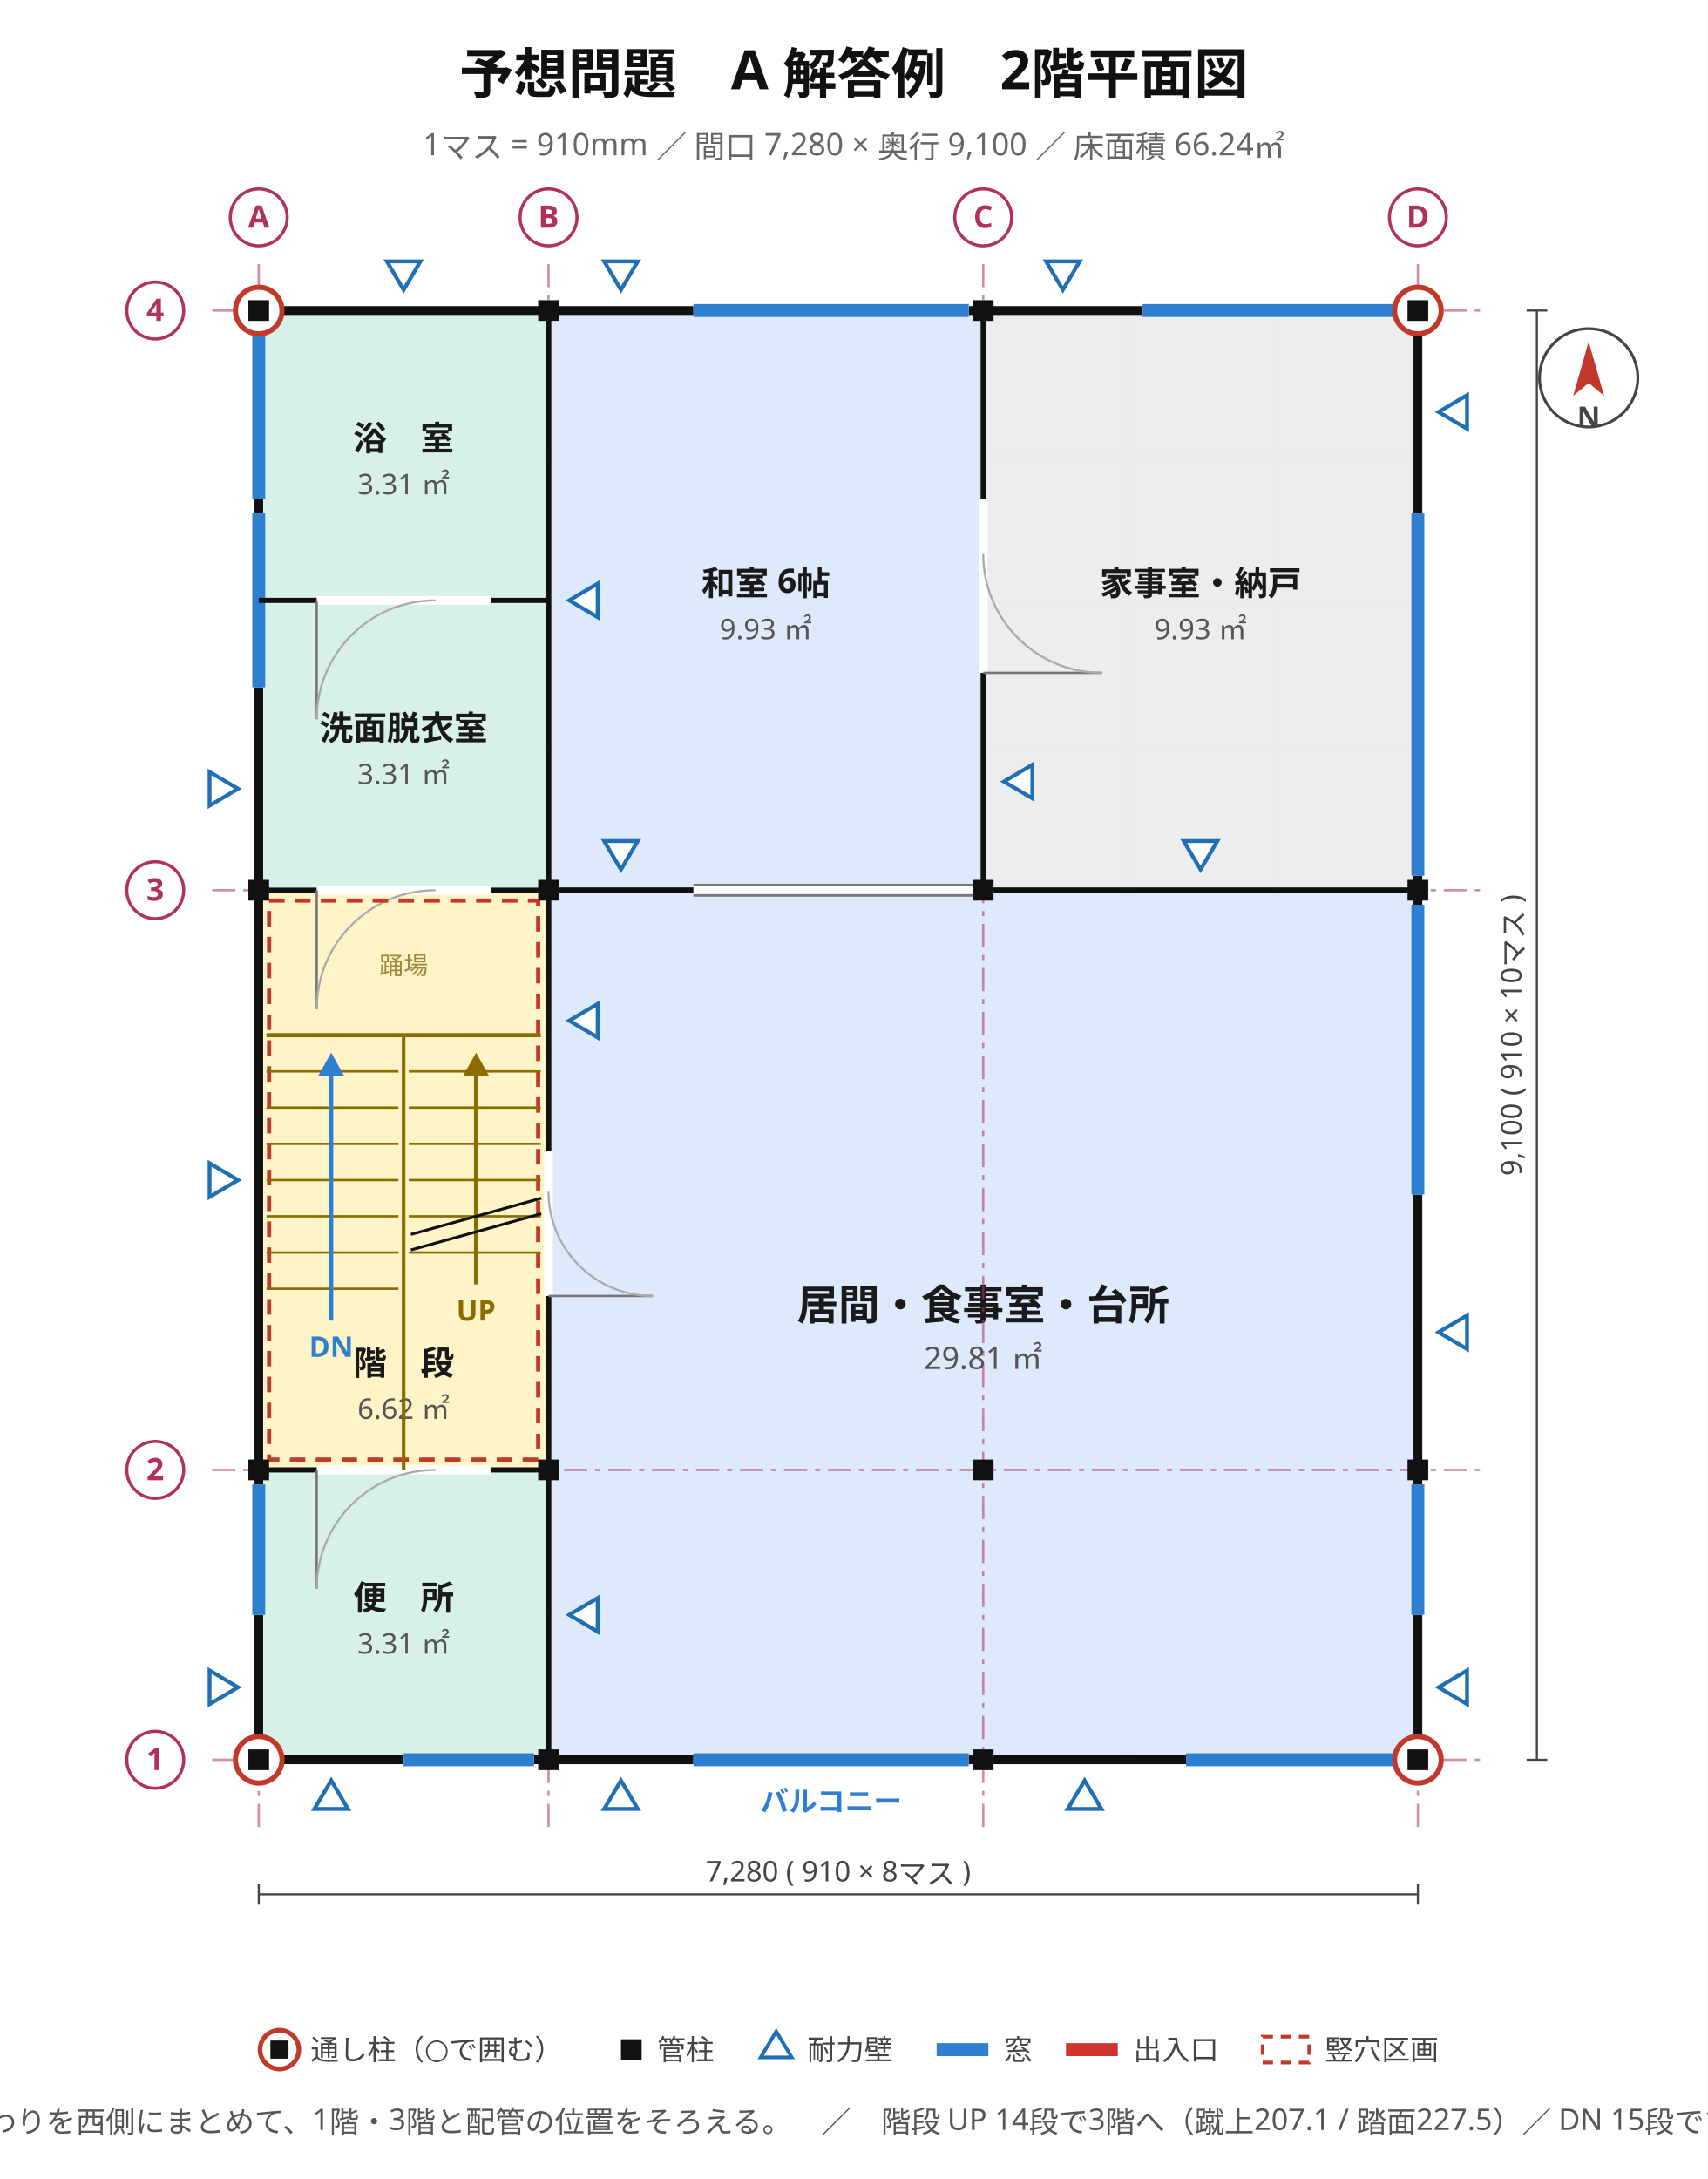
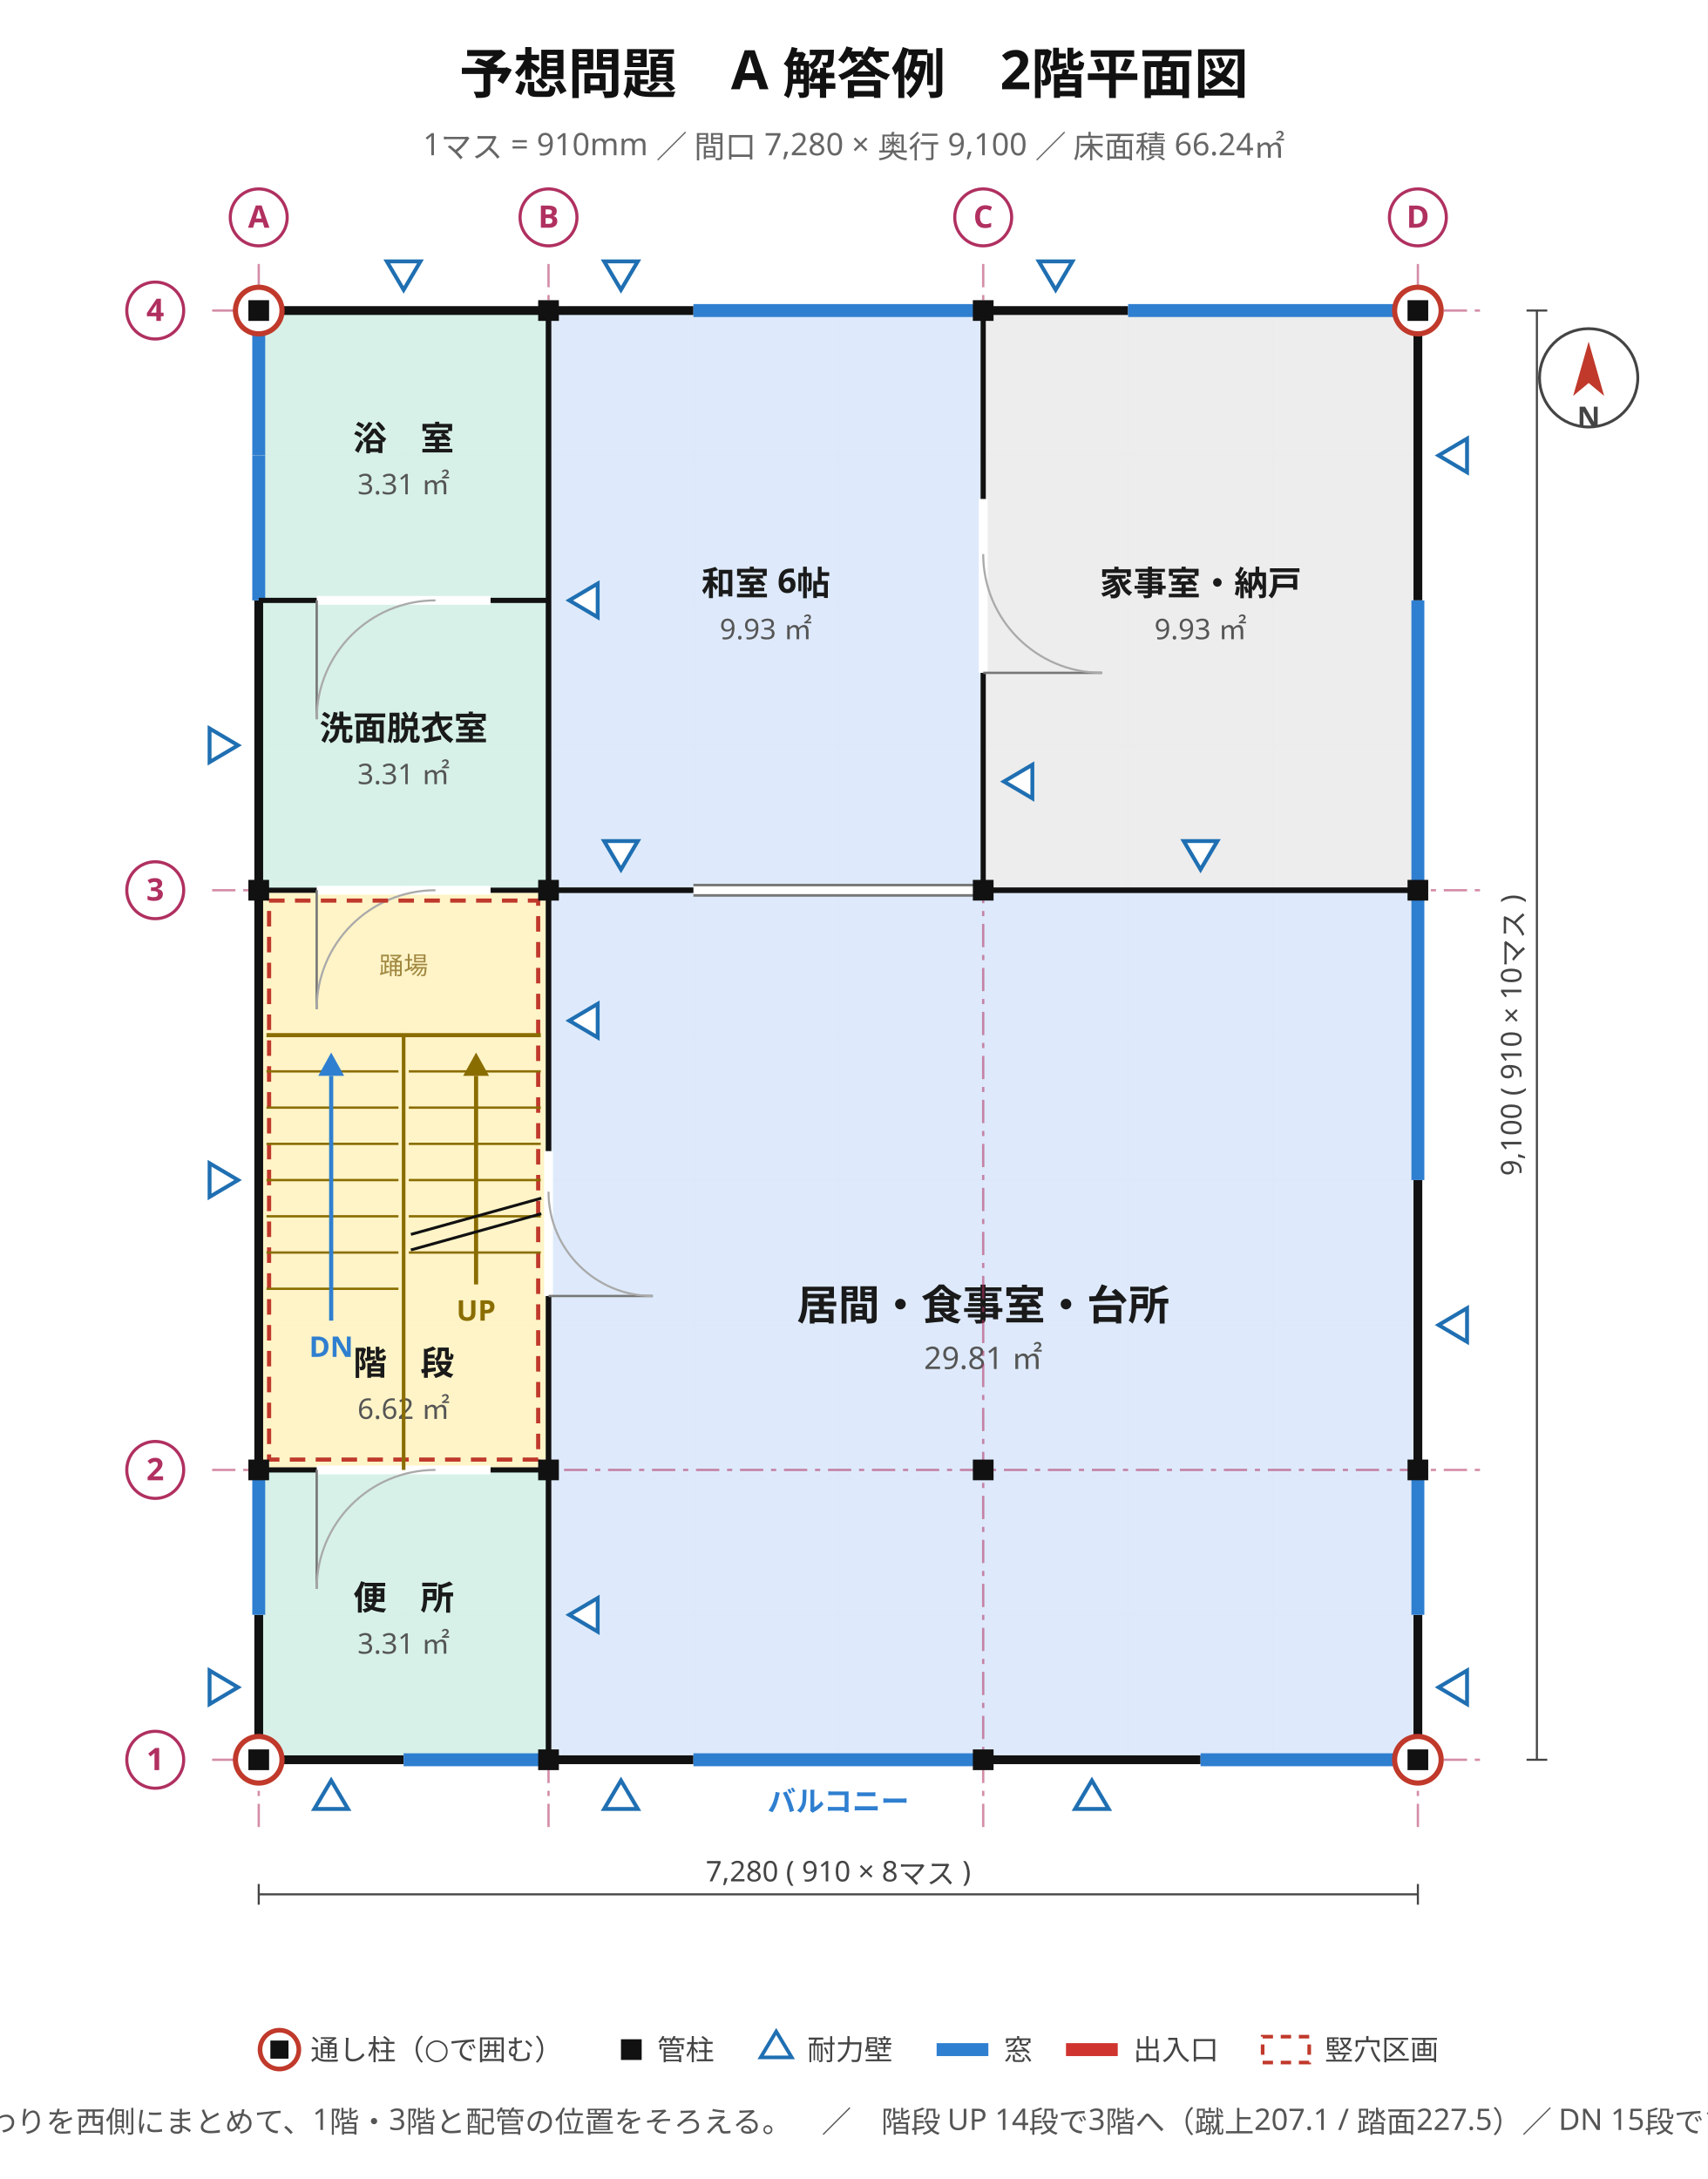
<svg xmlns="http://www.w3.org/2000/svg" viewBox="0 0 660 842" width="660" height="842" font-family="'Hiragino Sans','Hiragino Kaku Gothic ProN','Noto Sans JP','Yu Gothic',Meiryo,'IPAGothic',sans-serif">
  <rect width="660" height="842" fill="#ffffff" />
  <text x="330" y="36" font-size="21" text-anchor="middle" fill="#111" font-weight="700" font-family="'Hiragino Sans','Hiragino Kaku Gothic ProN','Noto Sans JP','Yu Gothic',Meiryo,'IPAGothic',sans-serif">予想問題　A 解答例　2階平面図</text>
  <text x="330" y="60" font-size="12" text-anchor="middle" fill="#666" font-weight="400" font-family="'Hiragino Sans','Hiragino Kaku Gothic ProN','Noto Sans JP','Yu Gothic',Meiryo,'IPAGothic',sans-serif">1マス = 910mm ／ 間口 7,280 × 奥行 9,100 ／ 床面積 66.24㎡</text>
  <line x1="100" y1="120" x2="100" y2="680" stroke="#e8e8e8" stroke-width="0.7" />
  <line x1="156" y1="120" x2="156" y2="680" stroke="#e8e8e8" stroke-width="0.7" />
  <line x1="212" y1="120" x2="212" y2="680" stroke="#e8e8e8" stroke-width="0.7" />
  <line x1="268" y1="120" x2="268" y2="680" stroke="#e8e8e8" stroke-width="0.7" />
  <line x1="324" y1="120" x2="324" y2="680" stroke="#e8e8e8" stroke-width="0.7" />
  <line x1="380" y1="120" x2="380" y2="680" stroke="#e8e8e8" stroke-width="0.7" />
  <line x1="436" y1="120" x2="436" y2="680" stroke="#e8e8e8" stroke-width="0.7" />
  <line x1="492" y1="120" x2="492" y2="680" stroke="#e8e8e8" stroke-width="0.7" />
  <line x1="548" y1="120" x2="548" y2="680" stroke="#e8e8e8" stroke-width="0.7" />
  <line x1="100" y1="680" x2="548" y2="680" stroke="#e8e8e8" stroke-width="0.7" />
  <line x1="100" y1="624" x2="548" y2="624" stroke="#e8e8e8" stroke-width="0.7" />
  <line x1="100" y1="568" x2="548" y2="568" stroke="#e8e8e8" stroke-width="0.7" />
  <line x1="100" y1="512" x2="548" y2="512" stroke="#e8e8e8" stroke-width="0.7" />
  <line x1="100" y1="456" x2="548" y2="456" stroke="#e8e8e8" stroke-width="0.7" />
  <line x1="100" y1="400" x2="548" y2="400" stroke="#e8e8e8" stroke-width="0.7" />
  <line x1="100" y1="344" x2="548" y2="344" stroke="#e8e8e8" stroke-width="0.7" />
  <line x1="100" y1="288" x2="548" y2="288" stroke="#e8e8e8" stroke-width="0.7" />
  <line x1="100" y1="232" x2="548" y2="232" stroke="#e8e8e8" stroke-width="0.7" />
  <line x1="100" y1="176" x2="548" y2="176" stroke="#e8e8e8" stroke-width="0.7" />
  <line x1="100" y1="120" x2="548" y2="120" stroke="#e8e8e8" stroke-width="0.7" />
  <rect x="100" y="568" width="112" height="112" fill="#d5f0e7" stroke="#2f9077" stroke-width="1.2" opacity="0.95" />
  <text x="156" y="622" font-size="13" text-anchor="middle" fill="#1a1a1a" font-weight="700" font-family="'Hiragino Sans','Hiragino Kaku Gothic ProN','Noto Sans JP','Yu Gothic',Meiryo,'IPAGothic',sans-serif">便　所</text>
  <text x="156" y="639" font-size="11" text-anchor="middle" fill="#555" font-weight="400" font-family="'Hiragino Sans','Hiragino Kaku Gothic ProN','Noto Sans JP','Yu Gothic',Meiryo,'IPAGothic',sans-serif">3.31 ㎡</text>
  <rect x="100" y="344" width="112" height="224" fill="#fff3c4" stroke="#bb9508" stroke-width="1.2" opacity="0.95" />
  <text x="156" y="531.28" font-size="13" text-anchor="middle" fill="#1a1a1a" font-weight="700" font-family="'Hiragino Sans','Hiragino Kaku Gothic ProN','Noto Sans JP','Yu Gothic',Meiryo,'IPAGothic',sans-serif">階　段</text>
  <text x="156" y="548.28" font-size="11" text-anchor="middle" fill="#555" font-weight="400" font-family="'Hiragino Sans','Hiragino Kaku Gothic ProN','Noto Sans JP','Yu Gothic',Meiryo,'IPAGothic',sans-serif">6.62 ㎡</text>
  <rect x="100" y="232" width="112" height="112" fill="#d5f0e7" stroke="#2f9077" stroke-width="1.2" opacity="0.95" />
  <text x="156" y="286" font-size="13" text-anchor="middle" fill="#1a1a1a" font-weight="700" font-family="'Hiragino Sans','Hiragino Kaku Gothic ProN','Noto Sans JP','Yu Gothic',Meiryo,'IPAGothic',sans-serif">洗面脱衣室</text>
  <text x="156" y="303" font-size="11" text-anchor="middle" fill="#555" font-weight="400" font-family="'Hiragino Sans','Hiragino Kaku Gothic ProN','Noto Sans JP','Yu Gothic',Meiryo,'IPAGothic',sans-serif">3.31 ㎡</text>
  <rect x="100" y="120" width="112" height="112" fill="#d5f0e7" stroke="#2f9077" stroke-width="1.2" opacity="0.95" />
  <text x="156" y="174" font-size="13" text-anchor="middle" fill="#1a1a1a" font-weight="700" font-family="'Hiragino Sans','Hiragino Kaku Gothic ProN','Noto Sans JP','Yu Gothic',Meiryo,'IPAGothic',sans-serif">浴　室</text>
  <text x="156" y="191" font-size="11" text-anchor="middle" fill="#555" font-weight="400" font-family="'Hiragino Sans','Hiragino Kaku Gothic ProN','Noto Sans JP','Yu Gothic',Meiryo,'IPAGothic',sans-serif">3.31 ㎡</text>
  <rect x="212" y="344" width="336" height="336" fill="#dce9fb" stroke="#4a76b8" stroke-width="1.2" opacity="0.95" />
  <text x="380" y="510" font-size="16" text-anchor="middle" fill="#1a1a1a" font-weight="700" font-family="'Hiragino Sans','Hiragino Kaku Gothic ProN','Noto Sans JP','Yu Gothic',Meiryo,'IPAGothic',sans-serif">居間・食事室・台所</text>
  <text x="380" y="529" font-size="12" text-anchor="middle" fill="#555" font-weight="400" font-family="'Hiragino Sans','Hiragino Kaku Gothic ProN','Noto Sans JP','Yu Gothic',Meiryo,'IPAGothic',sans-serif">29.81 ㎡</text>
  <rect x="212" y="120" width="168" height="224" fill="#dce9fb" stroke="#4a76b8" stroke-width="1.2" opacity="0.95" />
  <text x="296" y="230" font-size="13" text-anchor="middle" fill="#1a1a1a" font-weight="700" font-family="'Hiragino Sans','Hiragino Kaku Gothic ProN','Noto Sans JP','Yu Gothic',Meiryo,'IPAGothic',sans-serif">和室 6帖</text>
  <text x="296" y="247" font-size="11" text-anchor="middle" fill="#555" font-weight="400" font-family="'Hiragino Sans','Hiragino Kaku Gothic ProN','Noto Sans JP','Yu Gothic',Meiryo,'IPAGothic',sans-serif">9.93 ㎡</text>
  <rect x="380" y="120" width="168" height="224" fill="#ececec" stroke="#8a8a8a" stroke-width="1.2" opacity="0.95" />
  <text x="464" y="230" font-size="13" text-anchor="middle" fill="#1a1a1a" font-weight="700" font-family="'Hiragino Sans','Hiragino Kaku Gothic ProN','Noto Sans JP','Yu Gothic',Meiryo,'IPAGothic',sans-serif">家事室・納戸</text>
  <text x="464" y="247" font-size="11" text-anchor="middle" fill="#555" font-weight="400" font-family="'Hiragino Sans','Hiragino Kaku Gothic ProN','Noto Sans JP','Yu Gothic',Meiryo,'IPAGothic',sans-serif">9.93 ㎡</text>
  <line x1="100" y1="102" x2="100" y2="706" stroke="#b03060" stroke-width="0.9" stroke-dasharray="9 3 2 3" opacity="0.55" />
  <line x1="212" y1="102" x2="212" y2="706" stroke="#b03060" stroke-width="0.9" stroke-dasharray="9 3 2 3" opacity="0.55" />
  <line x1="380" y1="102" x2="380" y2="706" stroke="#b03060" stroke-width="0.9" stroke-dasharray="9 3 2 3" opacity="0.55" />
  <line x1="548" y1="102" x2="548" y2="706" stroke="#b03060" stroke-width="0.9" stroke-dasharray="9 3 2 3" opacity="0.55" />
  <line x1="82" y1="680" x2="574" y2="680" stroke="#b03060" stroke-width="0.9" stroke-dasharray="9 3 2 3" opacity="0.55" />
  <line x1="82" y1="568" x2="574" y2="568" stroke="#b03060" stroke-width="0.9" stroke-dasharray="9 3 2 3" opacity="0.55" />
  <line x1="82" y1="344" x2="574" y2="344" stroke="#b03060" stroke-width="0.9" stroke-dasharray="9 3 2 3" opacity="0.55" />
  <line x1="82" y1="120" x2="574" y2="120" stroke="#b03060" stroke-width="0.9" stroke-dasharray="9 3 2 3" opacity="0.55" />
  <rect x="100" y="120" width="448" height="560" stroke="#111" stroke-width="3.4" fill="none" />
-   <line x1="268" y1="680" x2="374.4" y2="680" stroke="#ffffff" stroke-width="4.2" />
-   <line x1="268" y1="680" x2="374.4" y2="680" stroke="#2f7fd0" stroke-width="5.0" />
-   <text x="321.2" y="700" font-size="11" text-anchor="middle" fill="#2f7fd0" font-weight="700" font-family="'Hiragino Sans','Hiragino Kaku Gothic ProN','Noto Sans JP','Yu Gothic',Meiryo,'IPAGothic',sans-serif">バルコニー</text>
-   <line x1="458.4" y1="680" x2="542.4" y2="680" stroke="#ffffff" stroke-width="4.2" />
-   <line x1="458.4" y1="680" x2="542.4" y2="680" stroke="#2f7fd0" stroke-width="5.0" />
-   <line x1="156" y1="680" x2="206.4" y2="680" stroke="#ffffff" stroke-width="4.2" />
-   <line x1="156" y1="680" x2="206.4" y2="680" stroke="#2f7fd0" stroke-width="5.0" />
-   <line x1="548" y1="624" x2="548" y2="573.6" stroke="#ffffff" stroke-width="4.2" />
-   <line x1="548" y1="624" x2="548" y2="573.6" stroke="#2f7fd0" stroke-width="5.0" />
-   <line x1="548" y1="461.6" x2="548" y2="349.6" stroke="#ffffff" stroke-width="4.2" />
-   <line x1="548" y1="461.6" x2="548" y2="349.6" stroke="#2f7fd0" stroke-width="5.0" />
-   <line x1="548" y1="338.4" x2="548" y2="198.4" stroke="#ffffff" stroke-width="4.2" />
-   <line x1="548" y1="338.4" x2="548" y2="198.4" stroke="#2f7fd0" stroke-width="5.0" />
-   <line x1="268" y1="120" x2="374.4" y2="120" stroke="#ffffff" stroke-width="4.2" />
-   <line x1="268" y1="120" x2="374.4" y2="120" stroke="#2f7fd0" stroke-width="5.0" />
-   <line x1="441.6" y1="120" x2="542.4" y2="120" stroke="#ffffff" stroke-width="4.2" />
-   <line x1="441.6" y1="120" x2="542.4" y2="120" stroke="#2f7fd0" stroke-width="5.0" />
-   <line x1="100" y1="624" x2="100" y2="573.6" stroke="#ffffff" stroke-width="4.2" />
-   <line x1="100" y1="624" x2="100" y2="573.6" stroke="#2f7fd0" stroke-width="5.0" />
-   <line x1="100" y1="265.6" x2="100" y2="198.4" stroke="#ffffff" stroke-width="4.2" />
-   <line x1="100" y1="265.6" x2="100" y2="198.4" stroke="#2f7fd0" stroke-width="5.0" />
-   <line x1="100" y1="192.8" x2="100" y2="125.6" stroke="#ffffff" stroke-width="4.2" />
-   <line x1="100" y1="192.8" x2="100" y2="125.6" stroke="#2f7fd0" stroke-width="5.0" />
+   <line x1="268" y1="680" x2="380" y2="680" stroke="#ffffff" stroke-width="4.2" />
+   <line x1="268" y1="680" x2="380" y2="680" stroke="#2f7fd0" stroke-width="5.0" />
+   <text x="324" y="700" font-size="11" text-anchor="middle" fill="#2f7fd0" font-weight="700" font-family="'Hiragino Sans','Hiragino Kaku Gothic ProN','Noto Sans JP','Yu Gothic',Meiryo,'IPAGothic',sans-serif">バルコニー</text>
+   <line x1="464" y1="680" x2="548" y2="680" stroke="#ffffff" stroke-width="4.2" />
+   <line x1="464" y1="680" x2="548" y2="680" stroke="#2f7fd0" stroke-width="5.0" />
+   <line x1="156" y1="680" x2="212" y2="680" stroke="#ffffff" stroke-width="4.2" />
+   <line x1="156" y1="680" x2="212" y2="680" stroke="#2f7fd0" stroke-width="5.0" />
+   <line x1="548" y1="624" x2="548" y2="568" stroke="#ffffff" stroke-width="4.2" />
+   <line x1="548" y1="624" x2="548" y2="568" stroke="#2f7fd0" stroke-width="5.0" />
+   <line x1="548" y1="456" x2="548" y2="344" stroke="#ffffff" stroke-width="4.2" />
+   <line x1="548" y1="456" x2="548" y2="344" stroke="#2f7fd0" stroke-width="5.0" />
+   <line x1="548" y1="344" x2="548" y2="232" stroke="#ffffff" stroke-width="4.2" />
+   <line x1="548" y1="344" x2="548" y2="232" stroke="#2f7fd0" stroke-width="5.0" />
+   <line x1="268" y1="120" x2="380" y2="120" stroke="#ffffff" stroke-width="4.2" />
+   <line x1="268" y1="120" x2="380" y2="120" stroke="#2f7fd0" stroke-width="5.0" />
+   <line x1="436" y1="120" x2="548" y2="120" stroke="#ffffff" stroke-width="4.2" />
+   <line x1="436" y1="120" x2="548" y2="120" stroke="#2f7fd0" stroke-width="5.0" />
+   <line x1="100" y1="624" x2="100" y2="568" stroke="#ffffff" stroke-width="4.2" />
+   <line x1="100" y1="624" x2="100" y2="568" stroke="#2f7fd0" stroke-width="5.0" />
+   <line x1="100" y1="232" x2="100" y2="176" stroke="#ffffff" stroke-width="4.2" />
+   <line x1="100" y1="232" x2="100" y2="176" stroke="#2f7fd0" stroke-width="5.0" />
+   <line x1="100" y1="176" x2="100" y2="120" stroke="#ffffff" stroke-width="4.2" />
+   <line x1="100" y1="176" x2="100" y2="120" stroke="#2f7fd0" stroke-width="5.0" />
+   <line x1="212" y1="344" x2="380" y2="344" stroke="#111" stroke-width="2.0" />
+   <line x1="212" y1="344" x2="548" y2="344" stroke="#111" stroke-width="2.0" />
+   <line x1="212" y1="344" x2="212" y2="120" stroke="#111" stroke-width="2.0" />
+   <line x1="212" y1="568" x2="212" y2="344" stroke="#111" stroke-width="2.0" />
+   <line x1="212" y1="232" x2="212" y2="120" stroke="#111" stroke-width="2.0" />
+   <line x1="212" y1="680" x2="212" y2="344" stroke="#111" stroke-width="2.0" />
+   <line x1="380" y1="344" x2="380" y2="120" stroke="#111" stroke-width="2.0" />
+   <line x1="100" y1="568" x2="212" y2="568" stroke="#111" stroke-width="2.0" />
  <line x1="380" y1="344" x2="548" y2="344" stroke="#111" stroke-width="2.0" />
-   <line x1="380" y1="344" x2="380" y2="120" stroke="#111" stroke-width="2.0" />
+   <line x1="100" y1="232" x2="212" y2="232" stroke="#111" stroke-width="2.0" />
+   <line x1="212" y1="680" x2="212" y2="568" stroke="#111" stroke-width="2.0" />
  <line x1="100" y1="344" x2="212" y2="344" stroke="#111" stroke-width="2.0" />
  <line x1="212" y1="344" x2="212" y2="232" stroke="#111" stroke-width="2.0" />
-   <line x1="212" y1="344" x2="212" y2="120" stroke="#111" stroke-width="2.0" />
-   <line x1="212" y1="568" x2="212" y2="344" stroke="#111" stroke-width="2.0" />
-   <line x1="100" y1="232" x2="212" y2="232" stroke="#111" stroke-width="2.0" />
-   <line x1="100" y1="568" x2="212" y2="568" stroke="#111" stroke-width="2.0" />
-   <line x1="212" y1="344" x2="380" y2="344" stroke="#111" stroke-width="2.0" />
-   <line x1="212" y1="344" x2="548" y2="344" stroke="#111" stroke-width="2.0" />
-   <line x1="212" y1="232" x2="212" y2="120" stroke="#111" stroke-width="2.0" />
-   <line x1="212" y1="680" x2="212" y2="344" stroke="#111" stroke-width="2.0" />
-   <line x1="212" y1="680" x2="212" y2="568" stroke="#111" stroke-width="2.0" />
  <line x1="122.4" y1="568" x2="189.6" y2="568" stroke="#ffffff" stroke-width="3.4" />
  <line x1="122.4" y1="568" x2="122.4" y2="613.92" stroke="#777" stroke-width="0.9" />
  <path d="M 122.4 613.9 A 45.9 45.9 0 0 1 168.3 568.0" stroke="#aaa" stroke-width="0.8" fill="none" />
  <line x1="212" y1="500.8" x2="212" y2="444.8" stroke="#ffffff" stroke-width="3.4" />
  <line x1="212" y1="500.8" x2="252.32" y2="500.8" stroke="#777" stroke-width="0.9" />
  <path d="M 252.3 500.8 A 40.3 40.3 0 0 1 212.0 460.5" stroke="#aaa" stroke-width="0.8" fill="none" />
  <line x1="122.4" y1="344" x2="189.6" y2="344" stroke="#ffffff" stroke-width="3.4" />
  <line x1="122.4" y1="344" x2="122.4" y2="389.92" stroke="#777" stroke-width="0.9" />
  <path d="M 122.4 389.9 A 45.9 45.9 0 0 1 168.3 344.0" stroke="#aaa" stroke-width="0.8" fill="none" />
  <line x1="122.4" y1="232" x2="189.6" y2="232" stroke="#ffffff" stroke-width="3.4" />
  <line x1="122.4" y1="232" x2="122.4" y2="277.92" stroke="#777" stroke-width="0.9" />
  <path d="M 122.4 277.9 A 45.9 45.9 0 0 1 168.3 232.0" stroke="#aaa" stroke-width="0.8" fill="none" />
  <line x1="268" y1="344" x2="380" y2="344" stroke="#ffffff" stroke-width="3.4" />
  <line x1="268" y1="342" x2="380" y2="342" stroke="#777" stroke-width="1.0" />
  <line x1="268" y1="346" x2="380" y2="346" stroke="#777" stroke-width="1.0" />
  <line x1="380" y1="260" x2="380" y2="192.8" stroke="#ffffff" stroke-width="3.4" />
  <line x1="380" y1="260" x2="425.92" y2="260" stroke="#777" stroke-width="0.9" />
  <path d="M 425.9 260.0 A 45.9 45.9 0 0 1 380.0 214.1" stroke="#aaa" stroke-width="0.8" fill="none" />
  <rect x="104" y="348" width="104" height="216" fill="none" stroke="#c0392b" stroke-width="1.6" stroke-dasharray="6 4" />
  <line x1="103" y1="400" x2="209" y2="400" stroke="#8a6d00" stroke-width="1.6" />
  <line x1="156" y1="568" x2="156" y2="400" stroke="#8a6d00" stroke-width="1.4" />
  <line x1="158" y1="414" x2="209" y2="414" stroke="#8a6d00" stroke-width="0.9" />
  <line x1="158" y1="428" x2="209" y2="428" stroke="#8a6d00" stroke-width="0.9" />
  <line x1="158" y1="442" x2="209" y2="442" stroke="#8a6d00" stroke-width="0.9" />
  <line x1="158" y1="456" x2="209" y2="456" stroke="#8a6d00" stroke-width="0.9" />
  <line x1="158" y1="470" x2="209" y2="470" stroke="#8a6d00" stroke-width="0.9" />
  <line x1="158" y1="484" x2="209" y2="484" stroke="#8a6d00" stroke-width="0.9" />
  <line x1="103" y1="414" x2="154" y2="414" stroke="#8a6d00" stroke-width="0.9" />
  <line x1="103" y1="428" x2="154" y2="428" stroke="#8a6d00" stroke-width="0.9" />
  <line x1="103" y1="442" x2="154" y2="442" stroke="#8a6d00" stroke-width="0.9" />
  <line x1="103" y1="456" x2="154" y2="456" stroke="#8a6d00" stroke-width="0.9" />
  <line x1="103" y1="470" x2="154" y2="470" stroke="#8a6d00" stroke-width="0.9" />
  <line x1="103" y1="484" x2="154" y2="484" stroke="#8a6d00" stroke-width="0.9" />
  <line x1="103" y1="498" x2="154" y2="498" stroke="#8a6d00" stroke-width="0.9" />
  <line x1="184" y1="496.32" x2="184" y2="415.72" stroke="#8a6d00" stroke-width="1.6" />
  <polygon points="184,406.72 179,415.72 189,415.72" fill="#8a6d00" />
  <text x="184" y="510.32" font-size="11" text-anchor="middle" fill="#8a6d00" font-weight="700" font-family="'Hiragino Sans','Hiragino Kaku Gothic ProN','Noto Sans JP','Yu Gothic',Meiryo,'IPAGothic',sans-serif">UP</text>
  <line x1="158.8" y1="477" x2="209.2" y2="463" stroke="#111" stroke-width="1.1" />
  <line x1="158.8" y1="483" x2="209.2" y2="469" stroke="#111" stroke-width="1.1" />
  <line x1="128" y1="510.32" x2="128" y2="415.72" stroke="#2f7fd0" stroke-width="1.6" />
  <polygon points="128,406.72 123,415.72 133,415.72" fill="#2f7fd0" />
  <text x="128" y="524.32" font-size="11" text-anchor="middle" fill="#2f7fd0" font-weight="700" font-family="'Hiragino Sans','Hiragino Kaku Gothic ProN','Noto Sans JP','Yu Gothic',Meiryo,'IPAGothic',sans-serif">DN</text>
  <text x="156" y="376.48" font-size="9.5" text-anchor="middle" fill="#a08840" font-weight="400" font-family="'Hiragino Sans','Hiragino Kaku Gothic ProN','Noto Sans JP','Yu Gothic',Meiryo,'IPAGothic',sans-serif">踊場</text>
  <polygon points="92,652 81,645.5 81,658.5" fill="#ffffff" stroke="#1f6fb2" stroke-width="1.5" />
  <polygon points="92,456 81,449.5 81,462.5" fill="#ffffff" stroke="#1f6fb2" stroke-width="1.5" />
-   <polygon points="92,304.8 81,298.3 81,311.3" fill="#ffffff" stroke="#1f6fb2" stroke-width="1.5" />
+   <polygon points="92,288 81,281.5 81,294.5" fill="#ffffff" stroke="#1f6fb2" stroke-width="1.5" />
  <polygon points="220,624 231,617.5 231,630.5" fill="#ffffff" stroke="#1f6fb2" stroke-width="1.5" />
  <polygon points="220,394.4 231,387.9 231,400.9" fill="#ffffff" stroke="#1f6fb2" stroke-width="1.5" />
  <polygon points="220,232 231,225.5 231,238.5" fill="#ffffff" stroke="#1f6fb2" stroke-width="1.5" />
  <polygon points="388,302 399,295.5 399,308.5" fill="#ffffff" stroke="#1f6fb2" stroke-width="1.5" />
  <polygon points="556,652 567,645.5 567,658.5" fill="#ffffff" stroke="#1f6fb2" stroke-width="1.5" />
-   <polygon points="556,514.8 567,508.3 567,521.3" fill="#ffffff" stroke="#1f6fb2" stroke-width="1.5" />
-   <polygon points="556,159.2 567,152.7 567,165.7" fill="#ffffff" stroke="#1f6fb2" stroke-width="1.5" />
+   <polygon points="556,512 567,505.5 567,518.5" fill="#ffffff" stroke="#1f6fb2" stroke-width="1.5" />
+   <polygon points="556,176 567,169.5 567,182.5" fill="#ffffff" stroke="#1f6fb2" stroke-width="1.5" />
  <polygon points="128,688 121.5,699 134.5,699" fill="#ffffff" stroke="#1f6fb2" stroke-width="1.5" />
  <polygon points="240,688 233.5,699 246.5,699" fill="#ffffff" stroke="#1f6fb2" stroke-width="1.5" />
-   <polygon points="419.2,688 412.7,699 425.7,699" fill="#ffffff" stroke="#1f6fb2" stroke-width="1.5" />
+   <polygon points="422,688 415.5,699 428.5,699" fill="#ffffff" stroke="#1f6fb2" stroke-width="1.5" />
  <polygon points="240,336 233.5,325 246.5,325" fill="#ffffff" stroke="#1f6fb2" stroke-width="1.5" />
  <polygon points="464,336 457.5,325 470.5,325" fill="#ffffff" stroke="#1f6fb2" stroke-width="1.5" />
  <polygon points="156,112 149.5,101 162.5,101" fill="#ffffff" stroke="#1f6fb2" stroke-width="1.5" />
  <polygon points="240,112 233.5,101 246.5,101" fill="#ffffff" stroke="#1f6fb2" stroke-width="1.5" />
-   <polygon points="410.8,112 404.3,101 417.3,101" fill="#ffffff" stroke="#1f6fb2" stroke-width="1.5" />
+   <polygon points="408,112 401.5,101 414.5,101" fill="#ffffff" stroke="#1f6fb2" stroke-width="1.5" />
  <rect x="208" y="676" width="8" height="8" fill="#111" />
  <rect x="376" y="676" width="8" height="8" fill="#111" />
  <rect x="96" y="564" width="8" height="8" fill="#111" />
  <rect x="544" y="564" width="8" height="8" fill="#111" />
  <rect x="96" y="340" width="8" height="8" fill="#111" />
  <rect x="544" y="340" width="8" height="8" fill="#111" />
  <rect x="208" y="116" width="8" height="8" fill="#111" />
  <rect x="376" y="116" width="8" height="8" fill="#111" />
  <rect x="208" y="564" width="8" height="8" fill="#111" />
  <rect x="376" y="564" width="8" height="8" fill="#111" />
  <rect x="208" y="340" width="8" height="8" fill="#111" />
  <rect x="376" y="340" width="8" height="8" fill="#111" />
  <circle cx="100" cy="680" r="9" fill="#ffffff" stroke="#c0392b" stroke-width="2.0" />
  <rect x="96" y="676" width="8" height="8" fill="#111" />
  <circle cx="548" cy="680" r="9" fill="#ffffff" stroke="#c0392b" stroke-width="2.0" />
  <rect x="544" y="676" width="8" height="8" fill="#111" />
  <circle cx="100" cy="120" r="9" fill="#ffffff" stroke="#c0392b" stroke-width="2.0" />
  <rect x="96" y="116" width="8" height="8" fill="#111" />
  <circle cx="548" cy="120" r="9" fill="#ffffff" stroke="#c0392b" stroke-width="2.0" />
  <rect x="544" y="116" width="8" height="8" fill="#111" />
  <circle cx="100" cy="84" r="11" fill="#ffffff" stroke="#b03060" stroke-width="1.2" />
  <text x="100" y="88" font-size="12" text-anchor="middle" fill="#b03060" font-weight="700" font-family="'Hiragino Sans','Hiragino Kaku Gothic ProN','Noto Sans JP','Yu Gothic',Meiryo,'IPAGothic',sans-serif">A</text>
  <circle cx="212" cy="84" r="11" fill="#ffffff" stroke="#b03060" stroke-width="1.2" />
  <text x="212" y="88" font-size="12" text-anchor="middle" fill="#b03060" font-weight="700" font-family="'Hiragino Sans','Hiragino Kaku Gothic ProN','Noto Sans JP','Yu Gothic',Meiryo,'IPAGothic',sans-serif">B</text>
  <circle cx="380" cy="84" r="11" fill="#ffffff" stroke="#b03060" stroke-width="1.2" />
  <text x="380" y="88" font-size="12" text-anchor="middle" fill="#b03060" font-weight="700" font-family="'Hiragino Sans','Hiragino Kaku Gothic ProN','Noto Sans JP','Yu Gothic',Meiryo,'IPAGothic',sans-serif">C</text>
  <circle cx="548" cy="84" r="11" fill="#ffffff" stroke="#b03060" stroke-width="1.2" />
  <text x="548" y="88" font-size="12" text-anchor="middle" fill="#b03060" font-weight="700" font-family="'Hiragino Sans','Hiragino Kaku Gothic ProN','Noto Sans JP','Yu Gothic',Meiryo,'IPAGothic',sans-serif">D</text>
  <circle cx="60" cy="680" r="11" fill="#ffffff" stroke="#b03060" stroke-width="1.2" />
  <text x="60" y="684" font-size="12" text-anchor="middle" fill="#b03060" font-weight="700" font-family="'Hiragino Sans','Hiragino Kaku Gothic ProN','Noto Sans JP','Yu Gothic',Meiryo,'IPAGothic',sans-serif">1</text>
  <circle cx="60" cy="568" r="11" fill="#ffffff" stroke="#b03060" stroke-width="1.2" />
  <text x="60" y="572" font-size="12" text-anchor="middle" fill="#b03060" font-weight="700" font-family="'Hiragino Sans','Hiragino Kaku Gothic ProN','Noto Sans JP','Yu Gothic',Meiryo,'IPAGothic',sans-serif">2</text>
  <circle cx="60" cy="344" r="11" fill="#ffffff" stroke="#b03060" stroke-width="1.2" />
  <text x="60" y="348" font-size="12" text-anchor="middle" fill="#b03060" font-weight="700" font-family="'Hiragino Sans','Hiragino Kaku Gothic ProN','Noto Sans JP','Yu Gothic',Meiryo,'IPAGothic',sans-serif">3</text>
  <circle cx="60" cy="120" r="11" fill="#ffffff" stroke="#b03060" stroke-width="1.2" />
  <text x="60" y="124" font-size="12" text-anchor="middle" fill="#b03060" font-weight="700" font-family="'Hiragino Sans','Hiragino Kaku Gothic ProN','Noto Sans JP','Yu Gothic',Meiryo,'IPAGothic',sans-serif">4</text>
  <line x1="100" y1="732" x2="548" y2="732" stroke="#444" stroke-width="0.8" />
  <line x1="100" y1="728" x2="100" y2="736" stroke="#444" stroke-width="0.8" />
  <line x1="548" y1="728" x2="548" y2="736" stroke="#444" stroke-width="0.8" />
  <text x="324" y="727" font-size="11" text-anchor="middle" fill="#444" font-weight="400" font-family="'Hiragino Sans','Hiragino Kaku Gothic ProN','Noto Sans JP','Yu Gothic',Meiryo,'IPAGothic',sans-serif">7,280  ( 910 × 8マス )</text>
  <line x1="594" y1="680" x2="594" y2="120" stroke="#444" stroke-width="0.8" />
  <line x1="590" y1="680" x2="598" y2="680" stroke="#444" stroke-width="0.8" />
  <line x1="590" y1="120" x2="598" y2="120" stroke="#444" stroke-width="0.8" />
  <g transform="translate(588,400) rotate(-90)">
    <text x="0" y="0" font-size="11" text-anchor="middle" fill="#444" font-weight="400" font-family="'Hiragino Sans','Hiragino Kaku Gothic ProN','Noto Sans JP','Yu Gothic',Meiryo,'IPAGothic',sans-serif">9,100  ( 910 × 10マス )</text>
  </g>
  <circle cx="614" cy="146" r="19" fill="#ffffff" stroke="#444" stroke-width="1.1" />
  <polygon points="614,132 608,153 614,148 620,153" fill="#c0392b" />
  <text x="614" y="165" font-size="11" text-anchor="middle" fill="#444" font-weight="700" font-family="'Hiragino Sans','Hiragino Kaku Gothic ProN','Noto Sans JP','Yu Gothic',Meiryo,'IPAGothic',sans-serif">N</text>
  <circle cx="108" cy="792" r="7.5" fill="#ffffff" stroke="#c0392b" stroke-width="1.8" />
  <rect x="104.5" y="788.5" width="7" height="7" fill="#111" />
  <text x="120" y="796" font-size="11" text-anchor="start" fill="#444" font-weight="400" font-family="'Hiragino Sans','Hiragino Kaku Gothic ProN','Noto Sans JP','Yu Gothic',Meiryo,'IPAGothic',sans-serif">通し柱（○で囲む）</text>
  <rect x="240" y="788" width="8" height="8" fill="#111" />
  <text x="254" y="796" font-size="11" text-anchor="start" fill="#444" font-weight="400" font-family="'Hiragino Sans','Hiragino Kaku Gothic ProN','Noto Sans JP','Yu Gothic',Meiryo,'IPAGothic',sans-serif">管柱</text>
  <polygon points="300,785 294,795 306,795" fill="#fff" stroke="#1f6fb2" stroke-width="1.4" />
  <text x="312" y="796" font-size="11" text-anchor="start" fill="#444" font-weight="400" font-family="'Hiragino Sans','Hiragino Kaku Gothic ProN','Noto Sans JP','Yu Gothic',Meiryo,'IPAGothic',sans-serif">耐力壁</text>
  <line x1="362" y1="792" x2="382" y2="792" stroke="#2f7fd0" stroke-width="5" />
  <text x="388" y="796" font-size="11" text-anchor="start" fill="#444" font-weight="400" font-family="'Hiragino Sans','Hiragino Kaku Gothic ProN','Noto Sans JP','Yu Gothic',Meiryo,'IPAGothic',sans-serif">窓</text>
  <line x1="412" y1="792" x2="432" y2="792" stroke="#d0342f" stroke-width="5" />
  <text x="438" y="796" font-size="11" text-anchor="start" fill="#444" font-weight="400" font-family="'Hiragino Sans','Hiragino Kaku Gothic ProN','Noto Sans JP','Yu Gothic',Meiryo,'IPAGothic',sans-serif">出入口</text>
  <rect x="488" y="787" width="18" height="10" fill="none" stroke="#c0392b" stroke-width="1.4" stroke-dasharray="4 3" />
  <text x="512" y="796" font-size="11" text-anchor="start" fill="#444" font-weight="400" font-family="'Hiragino Sans','Hiragino Kaku Gothic ProN','Noto Sans JP','Yu Gothic',Meiryo,'IPAGothic',sans-serif">竪穴区画</text>
  <text x="330" y="824" font-size="11.5" text-anchor="middle" fill="#555" font-weight="400" font-family="'Hiragino Sans','Hiragino Kaku Gothic ProN','Noto Sans JP','Yu Gothic',Meiryo,'IPAGothic',sans-serif">水まわりを西側にまとめて、1階・3階と配管の位置をそろえる。　／　階段 UP 14段で3階へ（蹴上207.1 / 踏面227.5）／ DN 15段で1階へ</text>
</svg>
